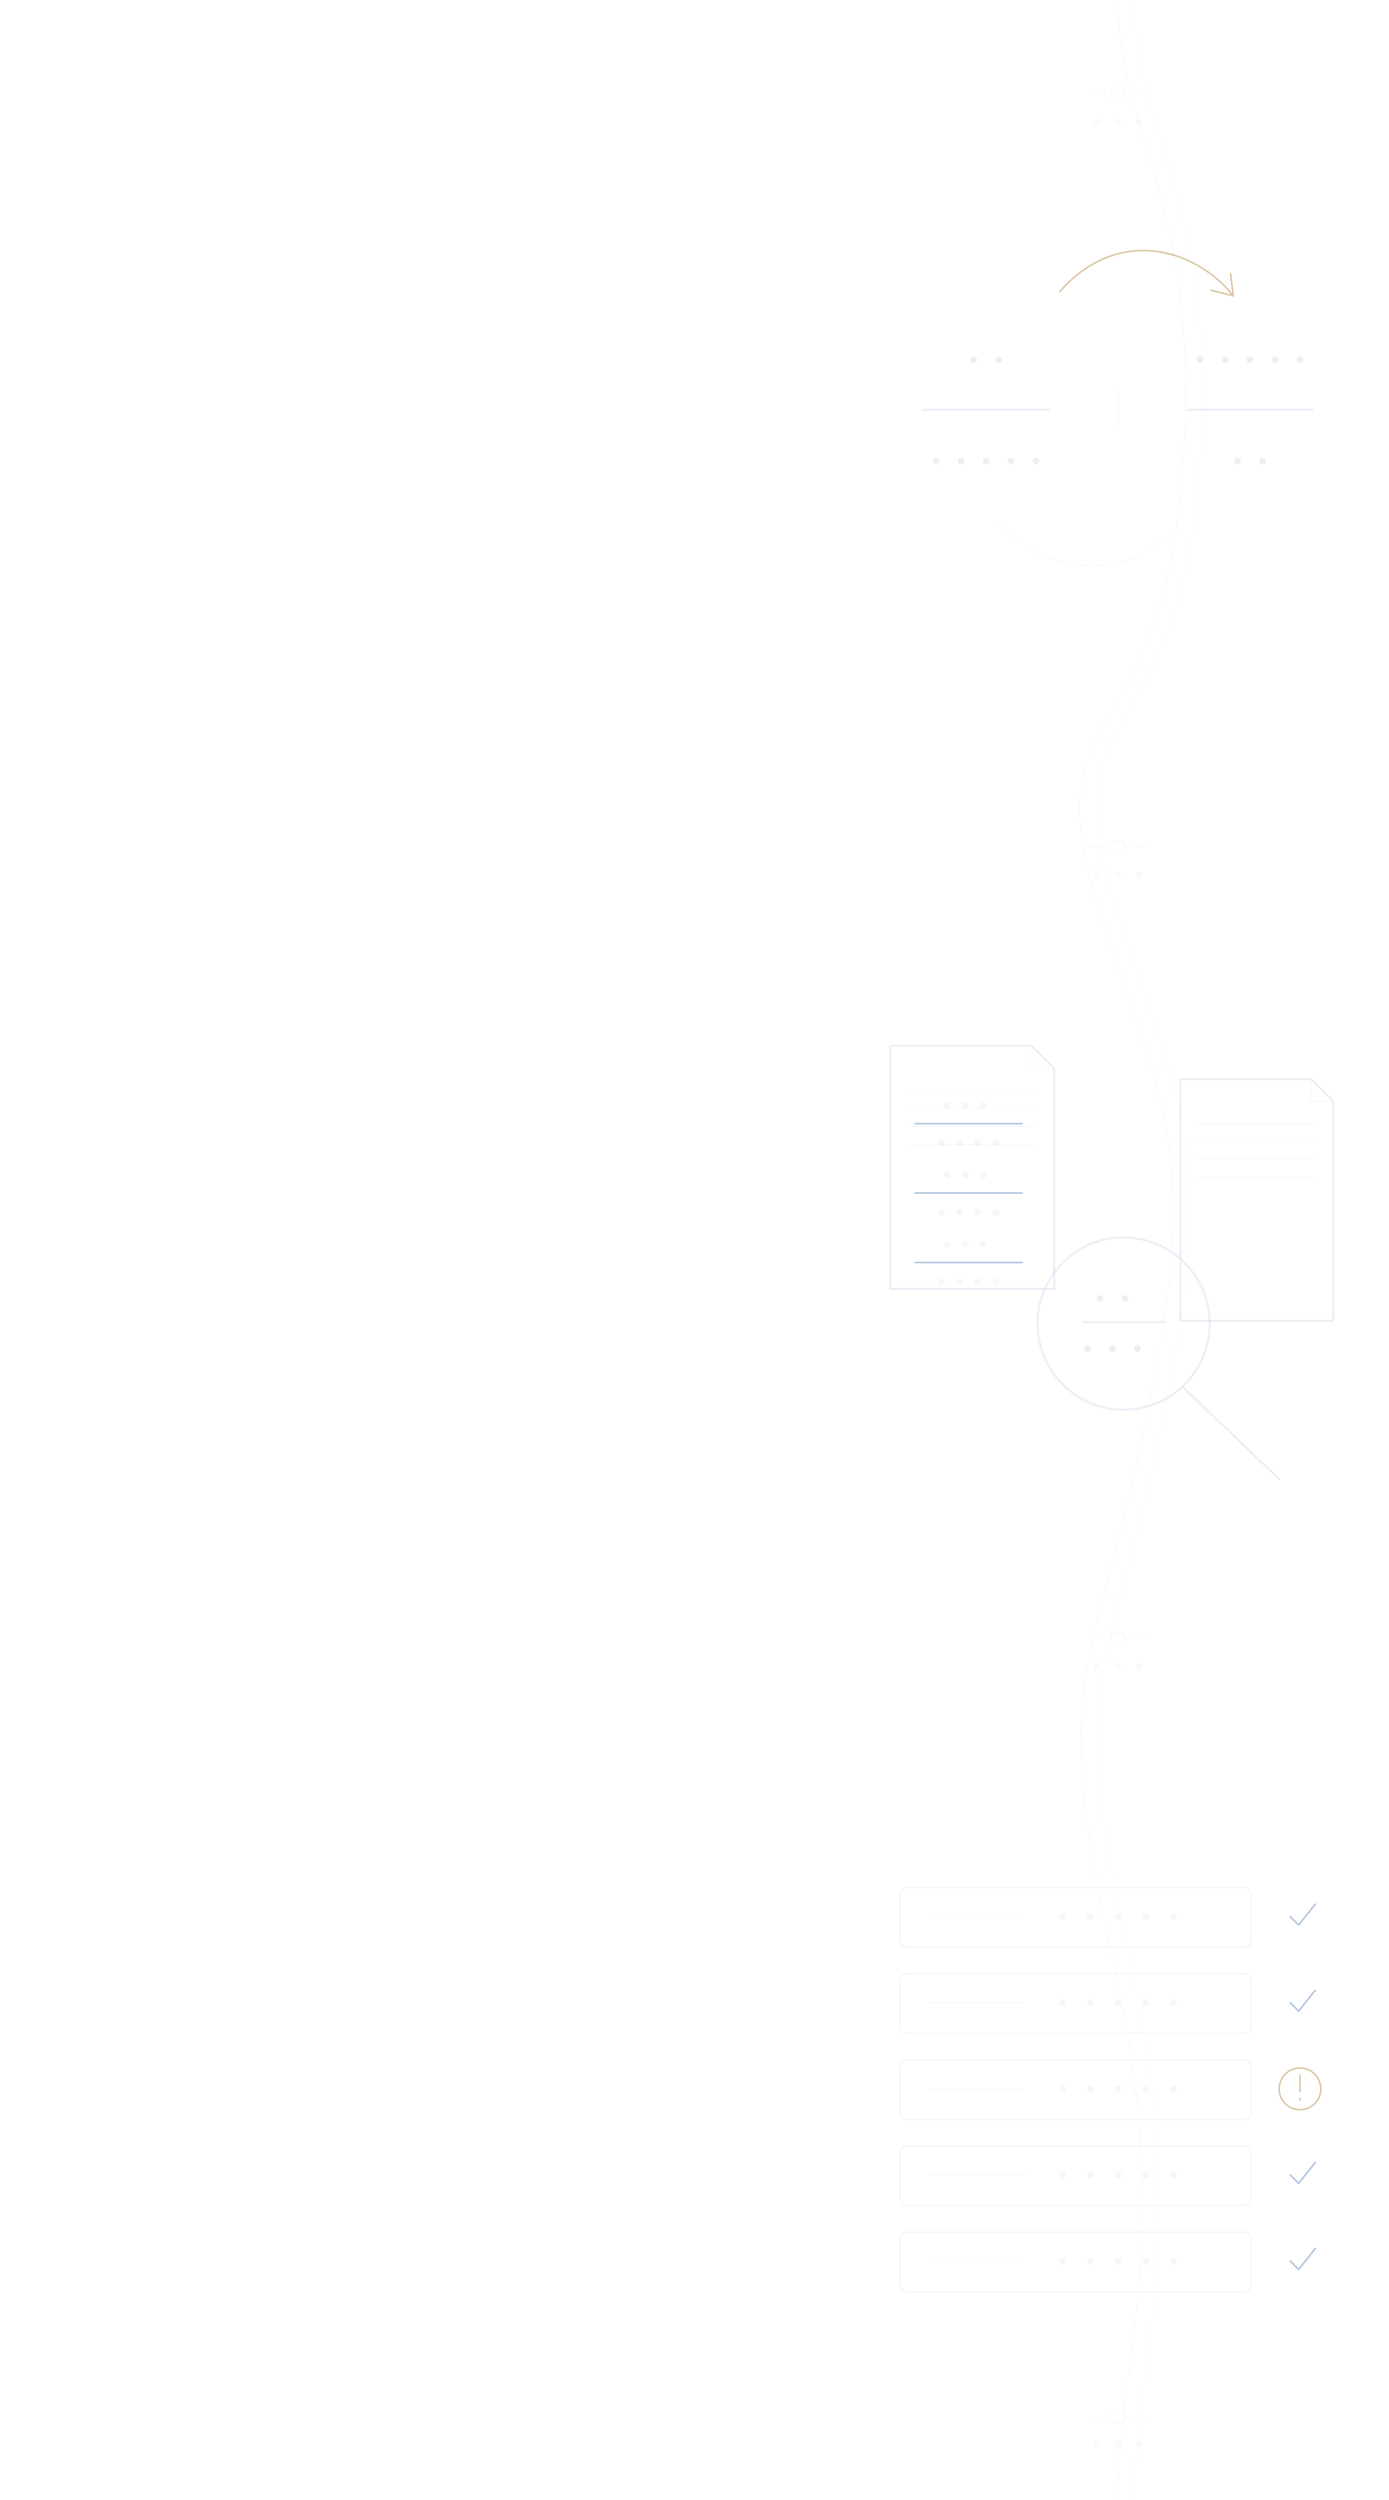
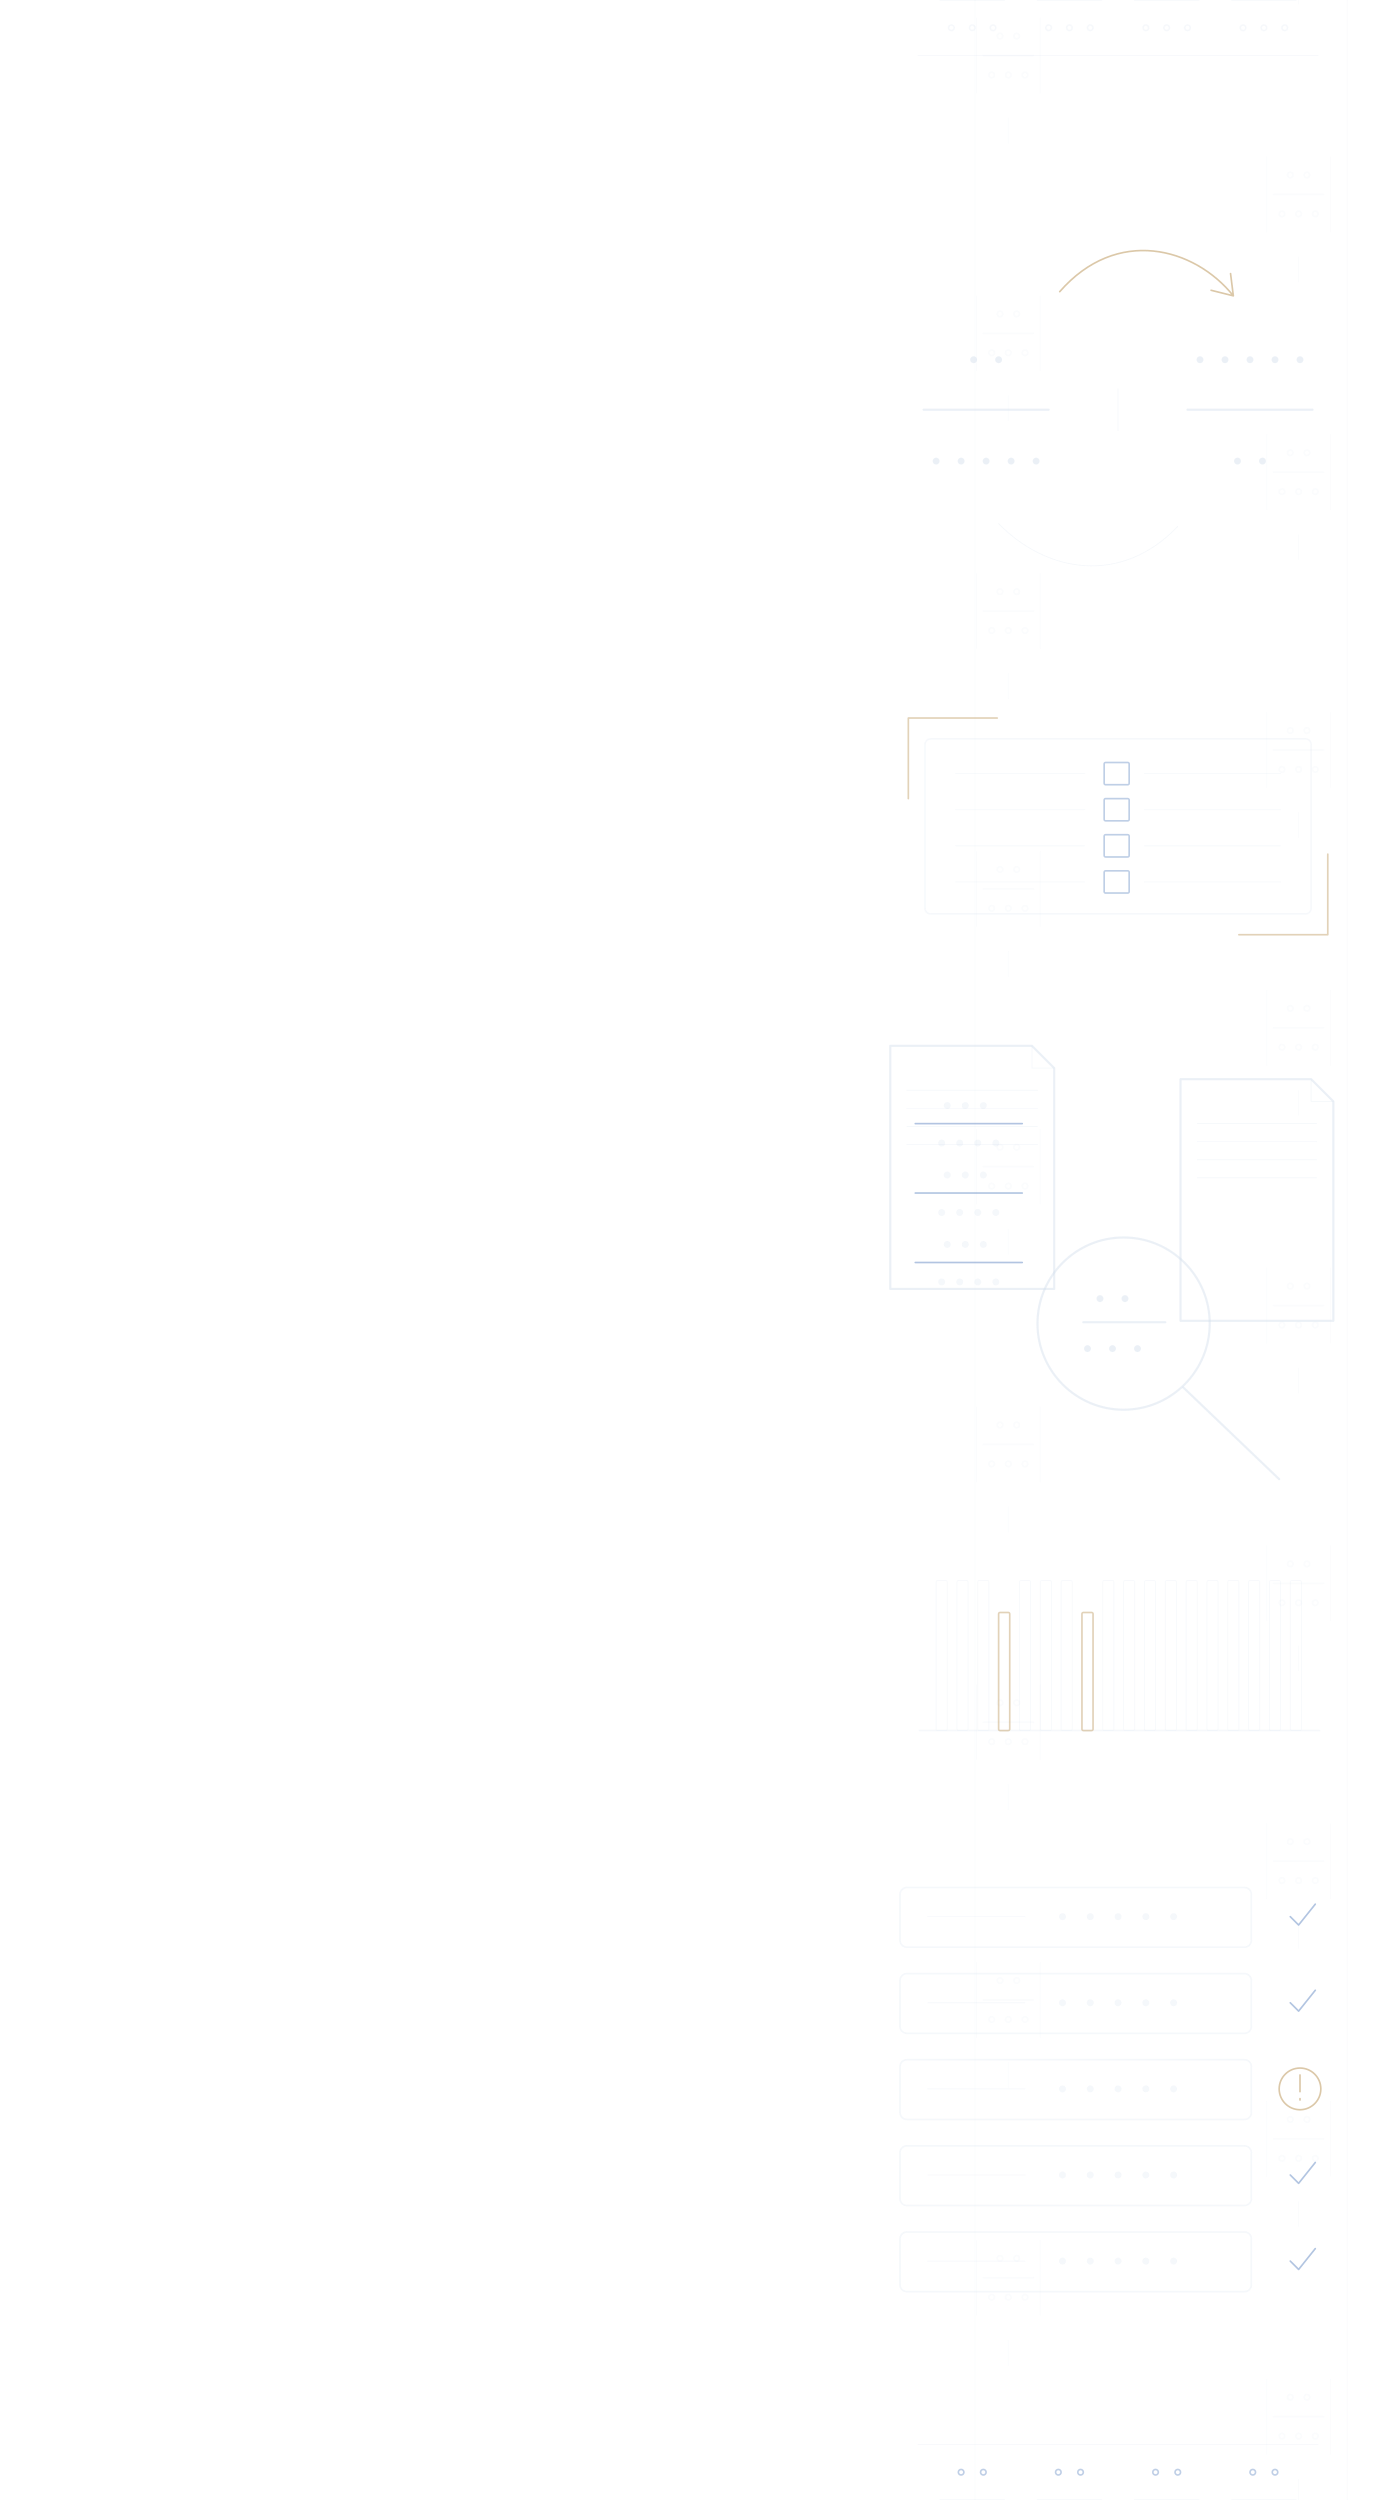
<svg xmlns="http://www.w3.org/2000/svg" width="1000" height="1800" viewBox="0 0 1000 1800" fill="none">
  <style>.art-ink,
.art-ink-soft,
.art-hair,
.art-blue,
.art-gold {
  fill: none;
  vector-effect: non-scaling-stroke;
  stroke-linecap: round;
  stroke-linejoin: round;
}

.art-ink {
  stroke: rgba(196, 210, 230, .38);
  stroke-width: 1.6;
}

.art-ink-soft {
  stroke: rgba(196, 210, 230, .2);
  stroke-width: 1.2;
}

/* Hairline filigree — the finest lines (tree-rings, arcs, contours). */
.art-hair {
  stroke: rgba(196, 210, 230, .2);
  stroke-width: 0.6;
}

.art-blue, .art-gold {
  stroke-width: 1.2;
  stroke-opacity: .55;
}

.art-blue { stroke: #5a82be; }
.art-gold { stroke: #b28945; }

.art-fill-ink {
  fill: rgba(196, 210, 230, .38);
  stroke: none;
}

/* Stipple dots for organic growth. */
.art-dot {
  fill: rgba(196, 210, 230, .2);
  stroke: none;
}</style>
-   <g transform="translate(0 0)" opacity=".65">
-     <path class="art-hair" d="M805 0C805 100 867 145 851 345S744 504 790 650S866 822 826 1018S755 1203 801 1410S805 1690 805 1800" />
-   </g>
-   <g transform="translate(12 0)" opacity=".35">
-     <path class="art-hair" d="M805 0C805 100 867 145 851 345S744 504 790 650S866 822 826 1018S755 1203 801 1410S805 1690 805 1800" />
-   </g>
-   <g transform="translate(805 68)" opacity=".55">
-     <circle class="art-ink-soft" cx="0" cy="0" r="5" />
-     <path class="art-hair" d="M-22 0L-8 0" />
-     <path class="art-hair" d="M8 0L22 0" />
-     <circle class="art-dot" cx="-15" cy="20" r="2.5" />
-     <circle class="art-dot" cx="0" cy="20" r="2.5" />
-     <circle class="art-dot" cx="15" cy="20" r="2.5" />
-   </g>
-   <g transform="translate(805 610)" opacity=".55">
-     <circle class="art-ink-soft" cx="0" cy="0" r="5" />
-     <path class="art-hair" d="M-22 0L-8 0" />
-     <path class="art-hair" d="M8 0L22 0" />
-     <circle class="art-dot" cx="-15" cy="20" r="2.5" />
-     <circle class="art-dot" cx="0" cy="20" r="2.5" />
-     <circle class="art-dot" cx="15" cy="20" r="2.5" />
-   </g>
-   <g transform="translate(805 1180)" opacity=".55">
-     <circle class="art-ink-soft" cx="0" cy="0" r="5" />
-     <path class="art-hair" d="M-22 0L-8 0" />
-     <path class="art-hair" d="M8 0L22 0" />
-     <circle class="art-dot" cx="-15" cy="20" r="2.5" />
-     <circle class="art-dot" cx="0" cy="20" r="2.5" />
-     <circle class="art-dot" cx="15" cy="20" r="2.5" />
-   </g>
-   <g transform="translate(805 1740)" opacity=".55">
-     <circle class="art-ink-soft" cx="0" cy="0" r="5" />
-     <path class="art-hair" d="M-22 0L-8 0" />
-     <path class="art-hair" d="M8 0L22 0" />
-     <circle class="art-dot" cx="-15" cy="20" r="2.5" />
-     <circle class="art-dot" cx="0" cy="20" r="2.5" />
-     <circle class="art-dot" cx="15" cy="20" r="2.5" />
+   <defs>
+     <g id="post-texture" opacity=".38">
+       <path class="art-hair" d="M702 0V1800" />
+       <path class="art-hair" d="M970 0V1800" />
+       <path class="art-ink-soft" d="M708 40L744 40" />
+       <circle class="art-ink-soft" cx="720" cy="26" r="2" />
+       <circle class="art-ink-soft" cx="732" cy="26" r="2" />
+       <circle class="art-ink-soft" cx="714" cy="54" r="2" />
+       <circle class="art-ink-soft" cx="726" cy="54" r="2" />
+       <circle class="art-ink-soft" cx="738" cy="54" r="2" />
+       <path class="art-hair" d="M703 13v54m46-54v54" />
+       <path class="art-hair" d="M726 85L726 103" />
+       <path class="art-ink-soft" d="M917 140L953 140" />
+       <circle class="art-ink-soft" cx="929" cy="126" r="2" />
+       <circle class="art-ink-soft" cx="941" cy="126" r="2" />
+       <circle class="art-ink-soft" cx="923" cy="154" r="2" />
+       <circle class="art-ink-soft" cx="935" cy="154" r="2" />
+       <circle class="art-ink-soft" cx="947" cy="154" r="2" />
+       <path class="art-hair" d="M912 113v54m46-54v54" />
+       <path class="art-hair" d="M935 185L935 203" />
+       <path class="art-ink-soft" d="M708 240L744 240" />
+       <circle class="art-ink-soft" cx="720" cy="226" r="2" />
+       <circle class="art-ink-soft" cx="732" cy="226" r="2" />
+       <circle class="art-ink-soft" cx="714" cy="254" r="2" />
+       <circle class="art-ink-soft" cx="726" cy="254" r="2" />
+       <circle class="art-ink-soft" cx="738" cy="254" r="2" />
+       <path class="art-hair" d="M703 213v54m46-54v54" />
+       <path class="art-hair" d="M726 285L726 303" />
+       <path class="art-ink-soft" d="M917 340L953 340" />
+       <circle class="art-ink-soft" cx="929" cy="326" r="2" />
+       <circle class="art-ink-soft" cx="941" cy="326" r="2" />
+       <circle class="art-ink-soft" cx="923" cy="354" r="2" />
+       <circle class="art-ink-soft" cx="935" cy="354" r="2" />
+       <circle class="art-ink-soft" cx="947" cy="354" r="2" />
+       <path class="art-hair" d="M912 313v54m46-54v54" />
+       <path class="art-hair" d="M935 385L935 403" />
+       <path class="art-ink-soft" d="M708 440L744 440" />
+       <circle class="art-ink-soft" cx="720" cy="426" r="2" />
+       <circle class="art-ink-soft" cx="732" cy="426" r="2" />
+       <circle class="art-ink-soft" cx="714" cy="454" r="2" />
+       <circle class="art-ink-soft" cx="726" cy="454" r="2" />
+       <circle class="art-ink-soft" cx="738" cy="454" r="2" />
+       <path class="art-hair" d="M703 413v54m46-54v54" />
+       <path class="art-hair" d="M726 485L726 503" />
+       <path class="art-ink-soft" d="M917 540L953 540" />
+       <circle class="art-ink-soft" cx="929" cy="526" r="2" />
+       <circle class="art-ink-soft" cx="941" cy="526" r="2" />
+       <circle class="art-ink-soft" cx="923" cy="554" r="2" />
+       <circle class="art-ink-soft" cx="935" cy="554" r="2" />
+       <circle class="art-ink-soft" cx="947" cy="554" r="2" />
+       <path class="art-hair" d="M912 513v54m46-54v54" />
+       <path class="art-hair" d="M935 585L935 603" />
+       <path class="art-ink-soft" d="M708 640L744 640" />
+       <circle class="art-ink-soft" cx="720" cy="626" r="2" />
+       <circle class="art-ink-soft" cx="732" cy="626" r="2" />
+       <circle class="art-ink-soft" cx="714" cy="654" r="2" />
+       <circle class="art-ink-soft" cx="726" cy="654" r="2" />
+       <circle class="art-ink-soft" cx="738" cy="654" r="2" />
+       <path class="art-hair" d="M703 613v54m46-54v54" />
+       <path class="art-hair" d="M726 685L726 703" />
+       <path class="art-ink-soft" d="M917 740L953 740" />
+       <circle class="art-ink-soft" cx="929" cy="726" r="2" />
+       <circle class="art-ink-soft" cx="941" cy="726" r="2" />
+       <circle class="art-ink-soft" cx="923" cy="754" r="2" />
+       <circle class="art-ink-soft" cx="935" cy="754" r="2" />
+       <circle class="art-ink-soft" cx="947" cy="754" r="2" />
+       <path class="art-hair" d="M912 713v54m46-54v54" />
+       <path class="art-hair" d="M935 785L935 803" />
+       <path class="art-ink-soft" d="M708 840L744 840" />
+       <circle class="art-ink-soft" cx="720" cy="826" r="2" />
+       <circle class="art-ink-soft" cx="732" cy="826" r="2" />
+       <circle class="art-ink-soft" cx="714" cy="854" r="2" />
+       <circle class="art-ink-soft" cx="726" cy="854" r="2" />
+       <circle class="art-ink-soft" cx="738" cy="854" r="2" />
+       <path class="art-hair" d="M703 813v54m46-54v54" />
+       <path class="art-hair" d="M726 885L726 903" />
+       <path class="art-ink-soft" d="M917 940L953 940" />
+       <circle class="art-ink-soft" cx="929" cy="926" r="2" />
+       <circle class="art-ink-soft" cx="941" cy="926" r="2" />
+       <circle class="art-ink-soft" cx="923" cy="954" r="2" />
+       <circle class="art-ink-soft" cx="935" cy="954" r="2" />
+       <circle class="art-ink-soft" cx="947" cy="954" r="2" />
+       <path class="art-hair" d="M912 913v54m46-54v54" />
+       <path class="art-hair" d="M935 985L935 1003" />
+       <path class="art-ink-soft" d="M708 1040L744 1040" />
+       <circle class="art-ink-soft" cx="720" cy="1026" r="2" />
+       <circle class="art-ink-soft" cx="732" cy="1026" r="2" />
+       <circle class="art-ink-soft" cx="714" cy="1054" r="2" />
+       <circle class="art-ink-soft" cx="726" cy="1054" r="2" />
+       <circle class="art-ink-soft" cx="738" cy="1054" r="2" />
+       <path class="art-hair" d="M703 1013v54m46-54v54" />
+       <path class="art-hair" d="M726 1085L726 1103" />
+       <path class="art-ink-soft" d="M917 1140L953 1140" />
+       <circle class="art-ink-soft" cx="929" cy="1126" r="2" />
+       <circle class="art-ink-soft" cx="941" cy="1126" r="2" />
+       <circle class="art-ink-soft" cx="923" cy="1154" r="2" />
+       <circle class="art-ink-soft" cx="935" cy="1154" r="2" />
+       <circle class="art-ink-soft" cx="947" cy="1154" r="2" />
+       <path class="art-hair" d="M912 1113v54m46-54v54" />
+       <path class="art-hair" d="M935 1185L935 1203" />
+       <path class="art-ink-soft" d="M708 1240L744 1240" />
+       <circle class="art-ink-soft" cx="720" cy="1226" r="2" />
+       <circle class="art-ink-soft" cx="732" cy="1226" r="2" />
+       <circle class="art-ink-soft" cx="714" cy="1254" r="2" />
+       <circle class="art-ink-soft" cx="726" cy="1254" r="2" />
+       <circle class="art-ink-soft" cx="738" cy="1254" r="2" />
+       <path class="art-hair" d="M703 1213v54m46-54v54" />
+       <path class="art-hair" d="M726 1285L726 1303" />
+       <path class="art-ink-soft" d="M917 1340L953 1340" />
+       <circle class="art-ink-soft" cx="929" cy="1326" r="2" />
+       <circle class="art-ink-soft" cx="941" cy="1326" r="2" />
+       <circle class="art-ink-soft" cx="923" cy="1354" r="2" />
+       <circle class="art-ink-soft" cx="935" cy="1354" r="2" />
+       <circle class="art-ink-soft" cx="947" cy="1354" r="2" />
+       <path class="art-hair" d="M912 1313v54m46-54v54" />
+       <path class="art-hair" d="M935 1385L935 1403" />
+       <path class="art-ink-soft" d="M708 1440L744 1440" />
+       <circle class="art-ink-soft" cx="720" cy="1426" r="2" />
+       <circle class="art-ink-soft" cx="732" cy="1426" r="2" />
+       <circle class="art-ink-soft" cx="714" cy="1454" r="2" />
+       <circle class="art-ink-soft" cx="726" cy="1454" r="2" />
+       <circle class="art-ink-soft" cx="738" cy="1454" r="2" />
+       <path class="art-hair" d="M703 1413v54m46-54v54" />
+       <path class="art-hair" d="M726 1485L726 1503" />
+       <path class="art-ink-soft" d="M917 1540L953 1540" />
+       <circle class="art-ink-soft" cx="929" cy="1526" r="2" />
+       <circle class="art-ink-soft" cx="941" cy="1526" r="2" />
+       <circle class="art-ink-soft" cx="923" cy="1554" r="2" />
+       <circle class="art-ink-soft" cx="935" cy="1554" r="2" />
+       <circle class="art-ink-soft" cx="947" cy="1554" r="2" />
+       <path class="art-hair" d="M912 1513v54m46-54v54" />
+       <path class="art-hair" d="M935 1585L935 1603" />
+       <path class="art-ink-soft" d="M708 1640L744 1640" />
+       <circle class="art-ink-soft" cx="720" cy="1626" r="2" />
+       <circle class="art-ink-soft" cx="732" cy="1626" r="2" />
+       <circle class="art-ink-soft" cx="714" cy="1654" r="2" />
+       <circle class="art-ink-soft" cx="726" cy="1654" r="2" />
+       <circle class="art-ink-soft" cx="738" cy="1654" r="2" />
+       <path class="art-hair" d="M703 1613v54m46-54v54" />
+       <path class="art-hair" d="M726 1685L726 1703" />
+       <path class="art-ink-soft" d="M917 1740L953 1740" />
+       <circle class="art-ink-soft" cx="929" cy="1726" r="2" />
+       <circle class="art-ink-soft" cx="941" cy="1726" r="2" />
+       <circle class="art-ink-soft" cx="923" cy="1754" r="2" />
+       <circle class="art-ink-soft" cx="935" cy="1754" r="2" />
+       <circle class="art-ink-soft" cx="947" cy="1754" r="2" />
+       <path class="art-hair" d="M912 1713v54m46-54v54" />
+       <path class="art-hair" d="M935 1785L935 1803" />
+     </g>
+   </defs>
+   <use href="#post-texture" transform="translate(0 -1800)" />
+   <use href="#post-texture" transform="translate(0 0)" />
+   <use href="#post-texture" transform="translate(0 1800)" />
+   <g transform="translate(805 0)" opacity=".7">
+     <path class="art-ink-soft" d="M-128 0L-82 0" />
+     <circle class="art-blue" cx="-113" cy="-20" r="2" />
+     <circle class="art-blue" cx="-97" cy="-20" r="2" />
+     <circle class="art-ink-soft" cx="-120" cy="20" r="2" />
+     <circle class="art-ink-soft" cx="-105" cy="20" r="2" />
+     <circle class="art-ink-soft" cx="-90" cy="20" r="2" />
+     <path class="art-ink-soft" d="M-58 0L-12 0" />
+     <circle class="art-blue" cx="-43" cy="-20" r="2" />
+     <circle class="art-blue" cx="-27" cy="-20" r="2" />
+     <circle class="art-ink-soft" cx="-50" cy="20" r="2" />
+     <circle class="art-ink-soft" cx="-35" cy="20" r="2" />
+     <circle class="art-ink-soft" cx="-20" cy="20" r="2" />
+     <path class="art-ink-soft" d="M12 0L58 0" />
+     <circle class="art-blue" cx="27" cy="-20" r="2" />
+     <circle class="art-blue" cx="43" cy="-20" r="2" />
+     <circle class="art-ink-soft" cx="20" cy="20" r="2" />
+     <circle class="art-ink-soft" cx="35" cy="20" r="2" />
+     <circle class="art-ink-soft" cx="50" cy="20" r="2" />
+     <path class="art-ink-soft" d="M82 0L128 0" />
+     <circle class="art-blue" cx="97" cy="-20" r="2" />
+     <circle class="art-blue" cx="113" cy="-20" r="2" />
+     <circle class="art-ink-soft" cx="90" cy="20" r="2" />
+     <circle class="art-ink-soft" cx="105" cy="20" r="2" />
+     <circle class="art-ink-soft" cx="120" cy="20" r="2" />
+     <path class="art-hair" d="M-144-40H144M-144 40H144" />
+   </g>
+   <g transform="translate(805 595)" opacity=".7">
+     <rect class="art-ink-soft" x="-139" y="-63" width="278" height="126" rx="4" />
+     <path class="art-hair" d="M-117 -38L-24 -38" />
+     <path class="art-hair" d="M19 -38L117 -38" />
+     <rect class="art-blue" x="-10" y="-46" width="18" height="16" rx="1" />
+     <path class="art-hair" d="M-117 -12L-24 -12" />
+     <path class="art-hair" d="M19 -12L117 -12" />
+     <rect class="art-blue" x="-10" y="-20" width="18" height="16" rx="1" />
+     <path class="art-hair" d="M-117 14L-24 14" />
+     <path class="art-hair" d="M19 14L117 14" />
+     <rect class="art-blue" x="-10" y="6" width="18" height="16" rx="1" />
+     <path class="art-hair" d="M-117 40L-24 40" />
+     <path class="art-hair" d="M19 40L117 40" />
+     <rect class="art-blue" x="-10" y="32" width="18" height="16" rx="1" />
+     <path class="art-gold" d="M-151-20V-78H-87M151 20V78H87" />
+   </g>
+   <g transform="translate(805 1190)" opacity=".7">
+     <path class="art-ink-soft" d="M-143 56L145 56" />
+     <rect class="art-hair" x="-131" y="-52" width="8" height="108" rx="1" />
+     <rect class="art-hair" x="-116" y="-52" width="8" height="108" rx="1" />
+     <rect class="art-hair" x="-101" y="-52" width="8" height="108" rx="1" />
+     <rect class="art-gold" x="-86" y="-29" width="8" height="85" rx="1" />
+     <rect class="art-hair" x="-71" y="-52" width="8" height="108" rx="1" />
+     <rect class="art-hair" x="-56" y="-52" width="8" height="108" rx="1" />
+     <rect class="art-hair" x="-41" y="-52" width="8" height="108" rx="1" />
+     <rect class="art-gold" x="-26" y="-29" width="8" height="85" rx="1" />
+     <rect class="art-hair" x="-11" y="-52" width="8" height="108" rx="1" />
+     <rect class="art-hair" x="4" y="-52" width="8" height="108" rx="1" />
+     <rect class="art-hair" x="19" y="-52" width="8" height="108" rx="1" />
+     <rect class="art-hair" x="34" y="-52" width="8" height="108" rx="1" />
+     <rect class="art-hair" x="49" y="-52" width="8" height="108" rx="1" />
+     <rect class="art-hair" x="64" y="-52" width="8" height="108" rx="1" />
+     <rect class="art-hair" x="79" y="-52" width="8" height="108" rx="1" />
+     <rect class="art-hair" x="94" y="-52" width="8" height="108" rx="1" />
+     <rect class="art-hair" x="109" y="-52" width="8" height="108" rx="1" />
+     <rect class="art-hair" x="124" y="-52" width="8" height="108" rx="1" />
+   </g>
+   <g transform="translate(805 1800)" opacity=".7">
+     <path class="art-ink-soft" d="M-128 0L-82 0" />
+     <circle class="art-blue" cx="-113" cy="-20" r="2" />
+     <circle class="art-blue" cx="-97" cy="-20" r="2" />
+     <circle class="art-ink-soft" cx="-120" cy="20" r="2" />
+     <circle class="art-ink-soft" cx="-105" cy="20" r="2" />
+     <circle class="art-ink-soft" cx="-90" cy="20" r="2" />
+     <path class="art-ink-soft" d="M-58 0L-12 0" />
+     <circle class="art-blue" cx="-43" cy="-20" r="2" />
+     <circle class="art-blue" cx="-27" cy="-20" r="2" />
+     <circle class="art-ink-soft" cx="-50" cy="20" r="2" />
+     <circle class="art-ink-soft" cx="-35" cy="20" r="2" />
+     <circle class="art-ink-soft" cx="-20" cy="20" r="2" />
+     <path class="art-ink-soft" d="M12 0L58 0" />
+     <circle class="art-blue" cx="27" cy="-20" r="2" />
+     <circle class="art-blue" cx="43" cy="-20" r="2" />
+     <circle class="art-ink-soft" cx="20" cy="20" r="2" />
+     <circle class="art-ink-soft" cx="35" cy="20" r="2" />
+     <circle class="art-ink-soft" cx="50" cy="20" r="2" />
+     <path class="art-ink-soft" d="M82 0L128 0" />
+     <circle class="art-blue" cx="97" cy="-20" r="2" />
+     <circle class="art-blue" cx="113" cy="-20" r="2" />
+     <circle class="art-ink-soft" cx="90" cy="20" r="2" />
+     <circle class="art-ink-soft" cx="105" cy="20" r="2" />
+     <circle class="art-ink-soft" cx="120" cy="20" r="2" />
+     <path class="art-hair" d="M-144-40H144M-144 40H144" />
  </g>
  <g transform="translate(805 295)" opacity=".85">
    <path class="art-ink" d="M-140 0L-50 0" />
    <circle class="art-fill-ink" cx="-104" cy="-36" r="2.5" />
    <circle class="art-fill-ink" cx="-86" cy="-36" r="2.5" />
    <circle class="art-fill-ink" cx="-131" cy="37" r="2.5" />
    <circle class="art-fill-ink" cx="-113" cy="37" r="2.5" />
    <circle class="art-fill-ink" cx="-95" cy="37" r="2.5" />
    <circle class="art-fill-ink" cx="-77" cy="37" r="2.5" />
    <circle class="art-fill-ink" cx="-59" cy="37" r="2.5" />
    <path class="art-ink" d="M50 0L140 0" />
    <circle class="art-fill-ink" cx="59" cy="-36" r="2.5" />
    <circle class="art-fill-ink" cx="77" cy="-36" r="2.5" />
    <circle class="art-fill-ink" cx="95" cy="-36" r="2.5" />
    <circle class="art-fill-ink" cx="113" cy="-36" r="2.5" />
    <circle class="art-fill-ink" cx="131" cy="-36" r="2.5" />
    <circle class="art-fill-ink" cx="86" cy="37" r="2.5" />
    <circle class="art-fill-ink" cx="104" cy="37" r="2.5" />
    <path class="art-gold" d="M-42-85C-1-132 55-117 83-82M83-82l-2-16m2 16-16-4" />
    <path class="art-hair" d="M43 84C2 127-52 117-86 82" />
    <path class="art-hair" d="M0-15v30" />
  </g>
  <g transform="translate(805 890)" opacity=".85">
    <path class="art-ink" d="M-164 -137H-62L-46 -121V38H-164Z" />
    <path class="art-hair" d="M-62 -137V-121H-46" />
    <path class="art-hair" d="M-152 -105L-58 -105" />
    <path class="art-hair" d="M-152 -92L-58 -92" />
    <path class="art-hair" d="M-152 -79L-58 -79" />
    <path class="art-hair" d="M-152 -66L-58 -66" />
    <path class="art-ink" d="M45 -113H139L155 -97V61H45Z" />
    <path class="art-hair" d="M139 -113V-97H155" />
    <path class="art-hair" d="M57 -81L143 -81" />
    <path class="art-hair" d="M57 -68L143 -68" />
    <path class="art-hair" d="M57 -55L143 -55" />
    <path class="art-hair" d="M57 -42L143 -42" />
    <path class="art-blue" d="M-146 -81L-69 -81" />
    <circle class="art-dot" cx="-123" cy="-94" r="2.5" />
    <circle class="art-dot" cx="-110" cy="-94" r="2.5" />
    <circle class="art-dot" cx="-97" cy="-94" r="2.5" />
    <circle class="art-dot" cx="-127" cy="-67" r="2.5" />
    <circle class="art-dot" cx="-114" cy="-67" r="2.5" />
    <circle class="art-dot" cx="-101" cy="-67" r="2.5" />
    <circle class="art-dot" cx="-88" cy="-67" r="2.5" />
    <path class="art-blue" d="M-146 -31L-69 -31" />
    <circle class="art-dot" cx="-123" cy="-44" r="2.5" />
    <circle class="art-dot" cx="-110" cy="-44" r="2.5" />
    <circle class="art-dot" cx="-97" cy="-44" r="2.5" />
    <circle class="art-dot" cx="-127" cy="-17" r="2.5" />
    <circle class="art-dot" cx="-114" cy="-17" r="2.5" />
    <circle class="art-dot" cx="-101" cy="-17" r="2.5" />
    <circle class="art-dot" cx="-88" cy="-17" r="2.5" />
    <path class="art-blue" d="M-146 19L-69 19" />
    <circle class="art-dot" cx="-123" cy="6" r="2.5" />
    <circle class="art-dot" cx="-110" cy="6" r="2.5" />
    <circle class="art-dot" cx="-97" cy="6" r="2.5" />
    <circle class="art-dot" cx="-127" cy="33" r="2.5" />
    <circle class="art-dot" cx="-114" cy="33" r="2.5" />
    <circle class="art-dot" cx="-101" cy="33" r="2.5" />
    <circle class="art-dot" cx="-88" cy="33" r="2.5" />
    <circle class="art-ink" cx="4" cy="63" r="62" />
    <path class="art-ink" d="M47 109L116 175" />
    <path class="art-ink" d="M-25 62L34 62" />
    <circle class="art-fill-ink" cx="-13" cy="45" r="2.5" />
    <circle class="art-fill-ink" cx="5" cy="45" r="2.5" />
    <circle class="art-fill-ink" cx="-22" cy="81" r="2.5" />
    <circle class="art-fill-ink" cx="-4" cy="81" r="2.5" />
    <circle class="art-fill-ink" cx="14" cy="81" r="2.5" />
  </g>
  <g transform="translate(805 1490)" opacity=".85">
    <rect class="art-ink-soft" x="-157" y="-131" width="253" height="43" rx="5" />
    <path class="art-hair" d="M-137 -110L-67 -110" />
    <circle class="art-dot" cx="-40" cy="-110" r="2.5" />
    <circle class="art-dot" cx="-20" cy="-110" r="2.5" />
    <circle class="art-dot" cx="0" cy="-110" r="2.5" />
    <circle class="art-dot" cx="20" cy="-110" r="2.5" />
    <circle class="art-dot" cx="40" cy="-110" r="2.5" />
    <path class="art-blue" d="M124 -110l6 6 12-15" />
    <rect class="art-ink-soft" x="-157" y="-69" width="253" height="43" rx="5" />
    <path class="art-hair" d="M-137 -48L-67 -48" />
    <circle class="art-dot" cx="-40" cy="-48" r="2.5" />
    <circle class="art-dot" cx="-20" cy="-48" r="2.5" />
    <circle class="art-dot" cx="0" cy="-48" r="2.5" />
    <circle class="art-dot" cx="20" cy="-48" r="2.5" />
    <circle class="art-dot" cx="40" cy="-48" r="2.5" />
    <path class="art-blue" d="M124 -48l6 6 12-15" />
    <rect class="art-ink-soft" x="-157" y="-7" width="253" height="43" rx="5" />
    <path class="art-hair" d="M-137 14L-67 14" />
    <circle class="art-dot" cx="-40" cy="14" r="2.5" />
    <circle class="art-dot" cx="-20" cy="14" r="2.5" />
    <circle class="art-dot" cx="0" cy="14" r="2.5" />
    <circle class="art-dot" cx="20" cy="14" r="2.5" />
    <circle class="art-dot" cx="40" cy="14" r="2.5" />
    <circle class="art-gold" cx="131" cy="14" r="15" />
    <path class="art-gold" d="M131 4v12m0 5v1" />
    <rect class="art-ink-soft" x="-157" y="55" width="253" height="43" rx="5" />
    <path class="art-hair" d="M-137 76L-67 76" />
    <circle class="art-dot" cx="-40" cy="76" r="2.5" />
    <circle class="art-dot" cx="-20" cy="76" r="2.5" />
    <circle class="art-dot" cx="0" cy="76" r="2.5" />
    <circle class="art-dot" cx="20" cy="76" r="2.5" />
    <circle class="art-dot" cx="40" cy="76" r="2.5" />
    <path class="art-blue" d="M124 76l6 6 12-15" />
    <rect class="art-ink-soft" x="-157" y="117" width="253" height="43" rx="5" />
    <path class="art-hair" d="M-137 138L-67 138" />
    <circle class="art-dot" cx="-40" cy="138" r="2.5" />
    <circle class="art-dot" cx="-20" cy="138" r="2.5" />
    <circle class="art-dot" cx="0" cy="138" r="2.5" />
    <circle class="art-dot" cx="20" cy="138" r="2.5" />
    <circle class="art-dot" cx="40" cy="138" r="2.5" />
    <path class="art-blue" d="M124 138l6 6 12-15" />
  </g>
</svg>
